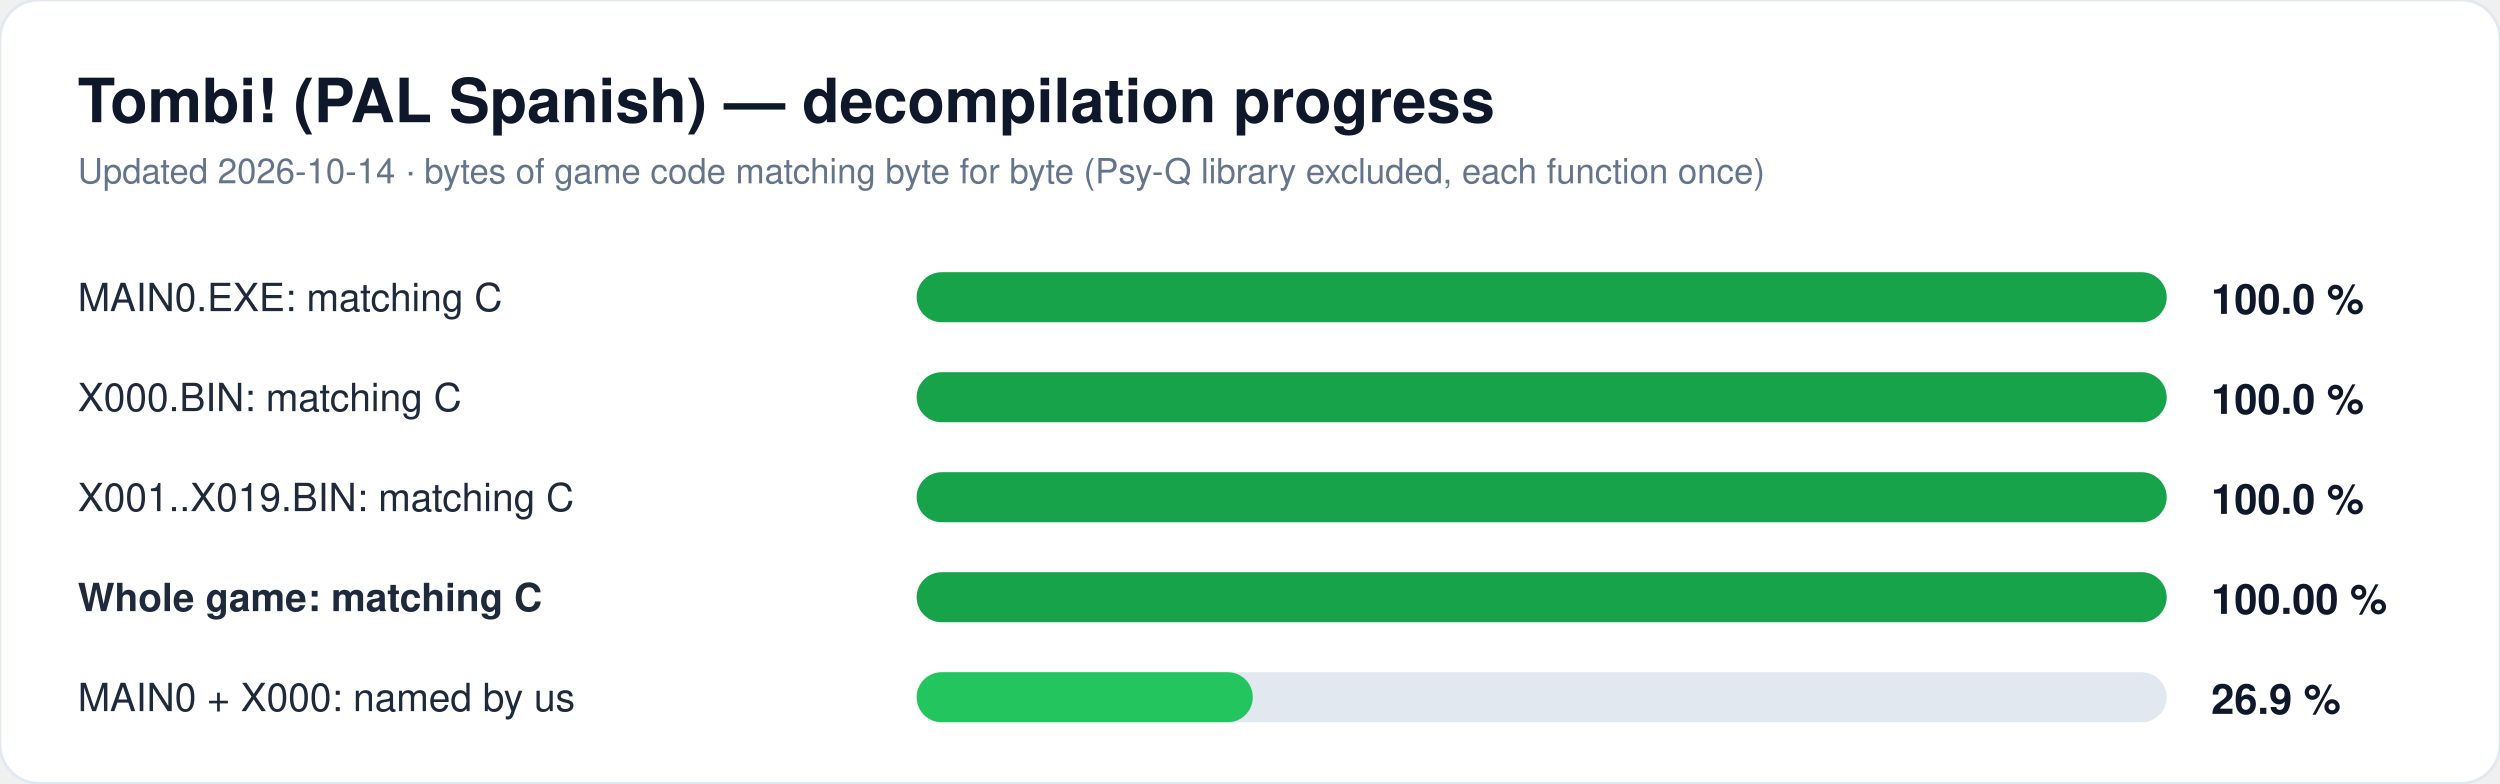
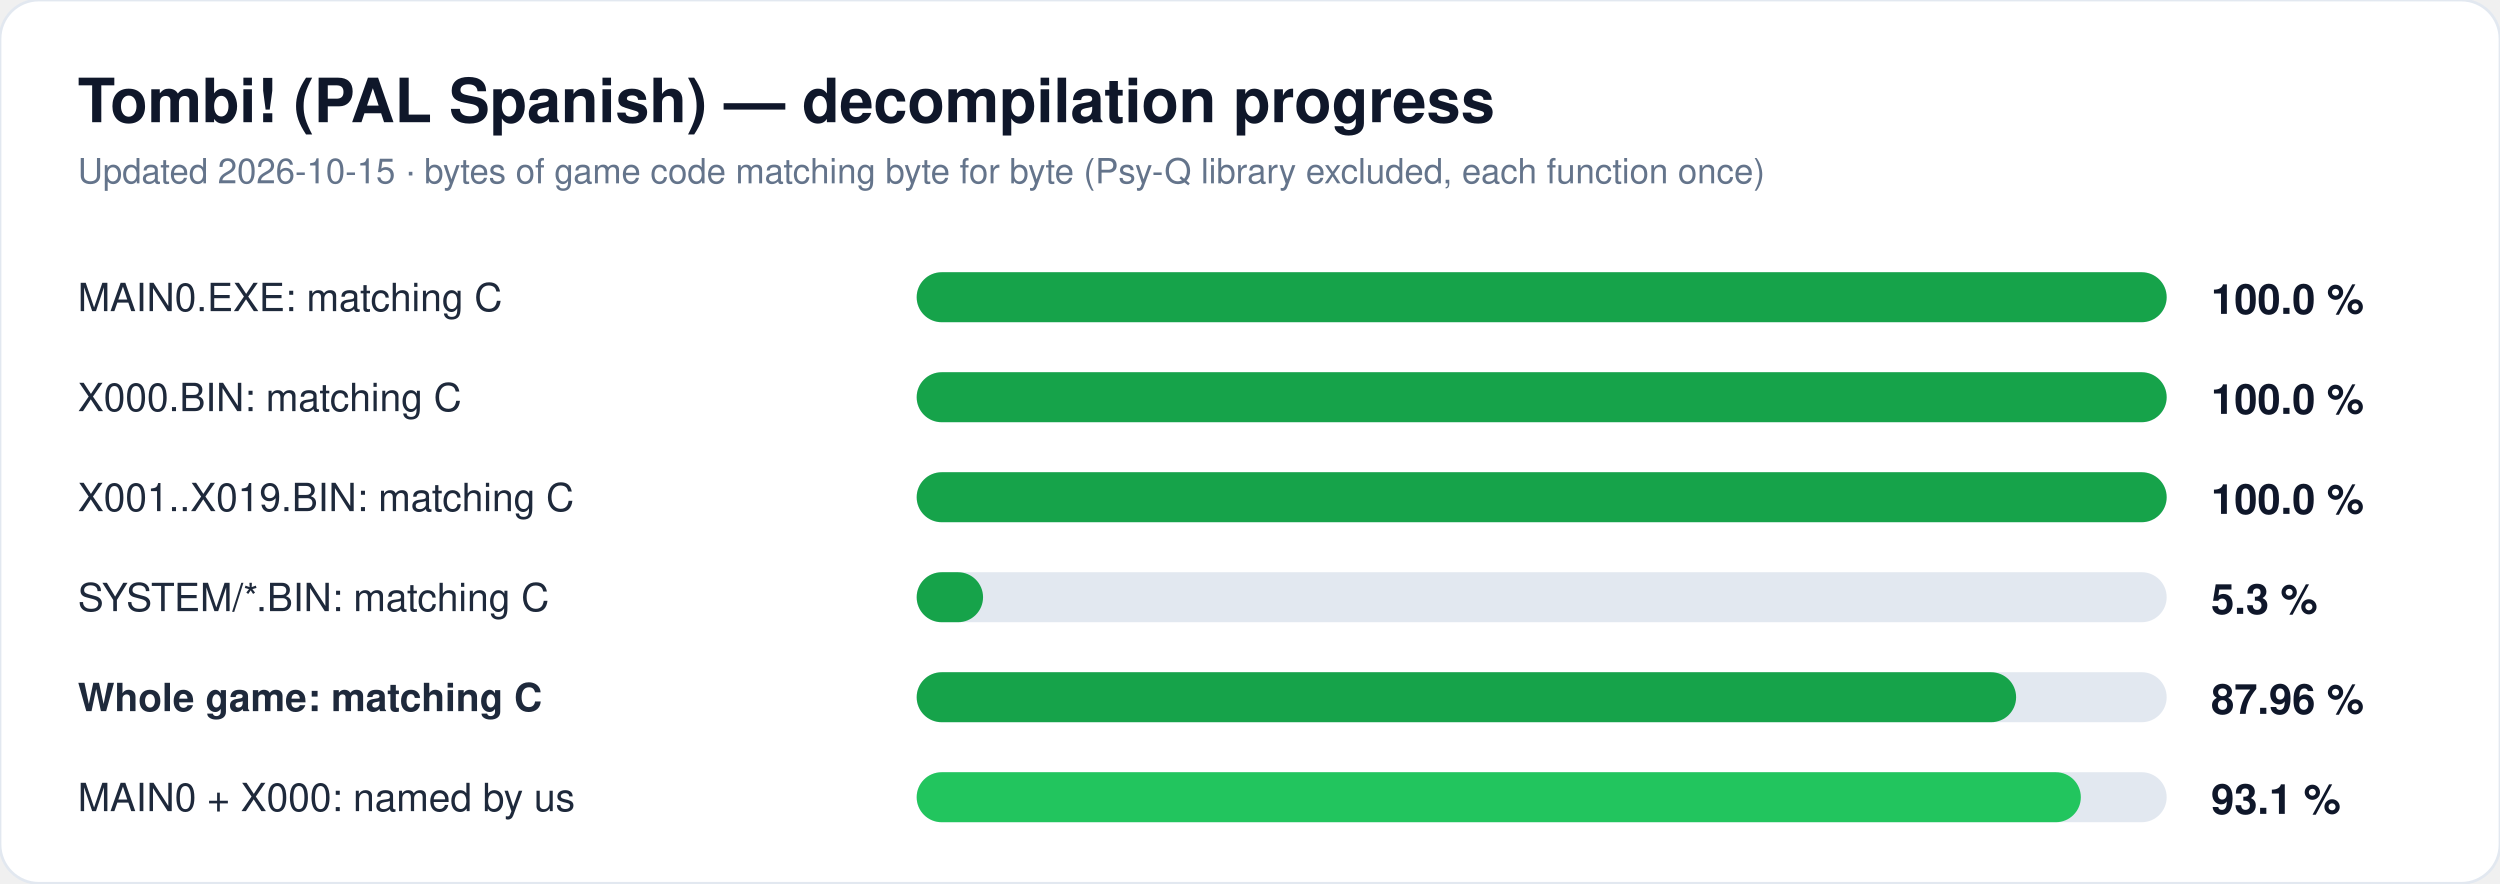
- <svg xmlns="http://www.w3.org/2000/svg" width="900" height="282" viewBox="0 0 900 282" role="img" aria-label="Decompilation progress">
-   <rect width="900" height="282" rx="14" fill="#ffffff" stroke="#e2e8f0" />
+ <svg xmlns="http://www.w3.org/2000/svg" width="900" height="318" viewBox="0 0 900 318" role="img" aria-label="Decompilation progress">
+   <rect width="900" height="318" rx="14" fill="#ffffff" stroke="#e2e8f0" />
  <text x="28" y="44" font-family="Segoe UI,Helvetica,Arial,sans-serif" font-size="22" font-weight="700" fill="#0f172a">Tombi! (PAL Spanish) — decompilation progress</text>
-   <text x="28" y="66" font-family="Segoe UI,Helvetica,Arial,sans-serif" font-size="12.5" fill="#64748b">Updated 2026-10-14 · bytes of game code matching byte for byte (Psy-Q library excluded, each function once)</text>
+   <text x="28" y="66" font-family="Segoe UI,Helvetica,Arial,sans-serif" font-size="12.5" fill="#64748b">Updated 2026-10-15 · bytes of game code matching byte for byte (Psy-Q library excluded, each function once)</text>
  <text x="28" y="112" font-family="Segoe UI,Helvetica,Arial,sans-serif" font-size="14" fill="#1e293b">MAIN0.EXE: matching C</text>
  <rect x="330" y="98" width="450" height="18" rx="9" fill="#e2e8f0" />
  <rect x="330" y="98" width="450.0" height="18" rx="9" fill="#16a34a" />
  <text x="796" y="113" font-family="Segoe UI,Helvetica,Arial,sans-serif" font-size="15" font-weight="700" fill="#0f172a">100.0 %</text>
  <text x="28" y="148" font-family="Segoe UI,Helvetica,Arial,sans-serif" font-size="14" fill="#1e293b">X000.BIN: matching C</text>
  <rect x="330" y="134" width="450" height="18" rx="9" fill="#e2e8f0" />
  <rect x="330" y="134" width="450.0" height="18" rx="9" fill="#16a34a" />
  <text x="796" y="149" font-family="Segoe UI,Helvetica,Arial,sans-serif" font-size="15" font-weight="700" fill="#0f172a">100.0 %</text>
  <text x="28" y="184" font-family="Segoe UI,Helvetica,Arial,sans-serif" font-size="14" fill="#1e293b">X001..X019.BIN: matching C</text>
  <rect x="330" y="170" width="450" height="18" rx="9" fill="#e2e8f0" />
  <rect x="330" y="170" width="450.0" height="18" rx="9" fill="#16a34a" />
  <text x="796" y="185" font-family="Segoe UI,Helvetica,Arial,sans-serif" font-size="15" font-weight="700" fill="#0f172a">100.0 %</text>
-   <text x="28" y="220" font-family="Segoe UI,Helvetica,Arial,sans-serif" font-size="14" font-weight="700" fill="#1e293b">Whole game: matching C</text>
+   <text x="28" y="220" font-family="Segoe UI,Helvetica,Arial,sans-serif" font-size="14" fill="#1e293b">SYSTEM/*.BIN: matching C</text>
  <rect x="330" y="206" width="450" height="18" rx="9" fill="#e2e8f0" />
-   <rect x="330" y="206" width="450.0" height="18" rx="9" fill="#16a34a" />
-   <text x="796" y="221" font-family="Segoe UI,Helvetica,Arial,sans-serif" font-size="15" font-weight="700" fill="#0f172a">100.00 %</text>
-   <text x="28" y="256" font-family="Segoe UI,Helvetica,Arial,sans-serif" font-size="14" fill="#1e293b">MAIN0 + X000: named by us</text>
+   <rect x="330" y="206" width="23.9" height="18" rx="9" fill="#16a34a" />
+   <text x="796" y="221" font-family="Segoe UI,Helvetica,Arial,sans-serif" font-size="15" font-weight="700" fill="#0f172a">5.3 %</text>
+   <text x="28" y="256" font-family="Segoe UI,Helvetica,Arial,sans-serif" font-size="14" font-weight="700" fill="#1e293b">Whole game: matching C</text>
  <rect x="330" y="242" width="450" height="18" rx="9" fill="#e2e8f0" />
-   <rect x="330" y="242" width="121.0" height="18" rx="9" fill="#22c55e" />
-   <text x="796" y="257" font-family="Segoe UI,Helvetica,Arial,sans-serif" font-size="15" font-weight="700" fill="#0f172a">26.9 %</text>
+   <rect x="330" y="242" width="395.8" height="18" rx="9" fill="#16a34a" />
+   <text x="796" y="257" font-family="Segoe UI,Helvetica,Arial,sans-serif" font-size="15" font-weight="700" fill="#0f172a">87.96 %</text>
+   <text x="28" y="292" font-family="Segoe UI,Helvetica,Arial,sans-serif" font-size="14" fill="#1e293b">MAIN0 + X000: named by us</text>
+   <rect x="330" y="278" width="450" height="18" rx="9" fill="#e2e8f0" />
+   <rect x="330" y="278" width="419.1" height="18" rx="9" fill="#22c55e" />
+   <text x="796" y="293" font-family="Segoe UI,Helvetica,Arial,sans-serif" font-size="15" font-weight="700" fill="#0f172a">93.1 %</text>
</svg>
